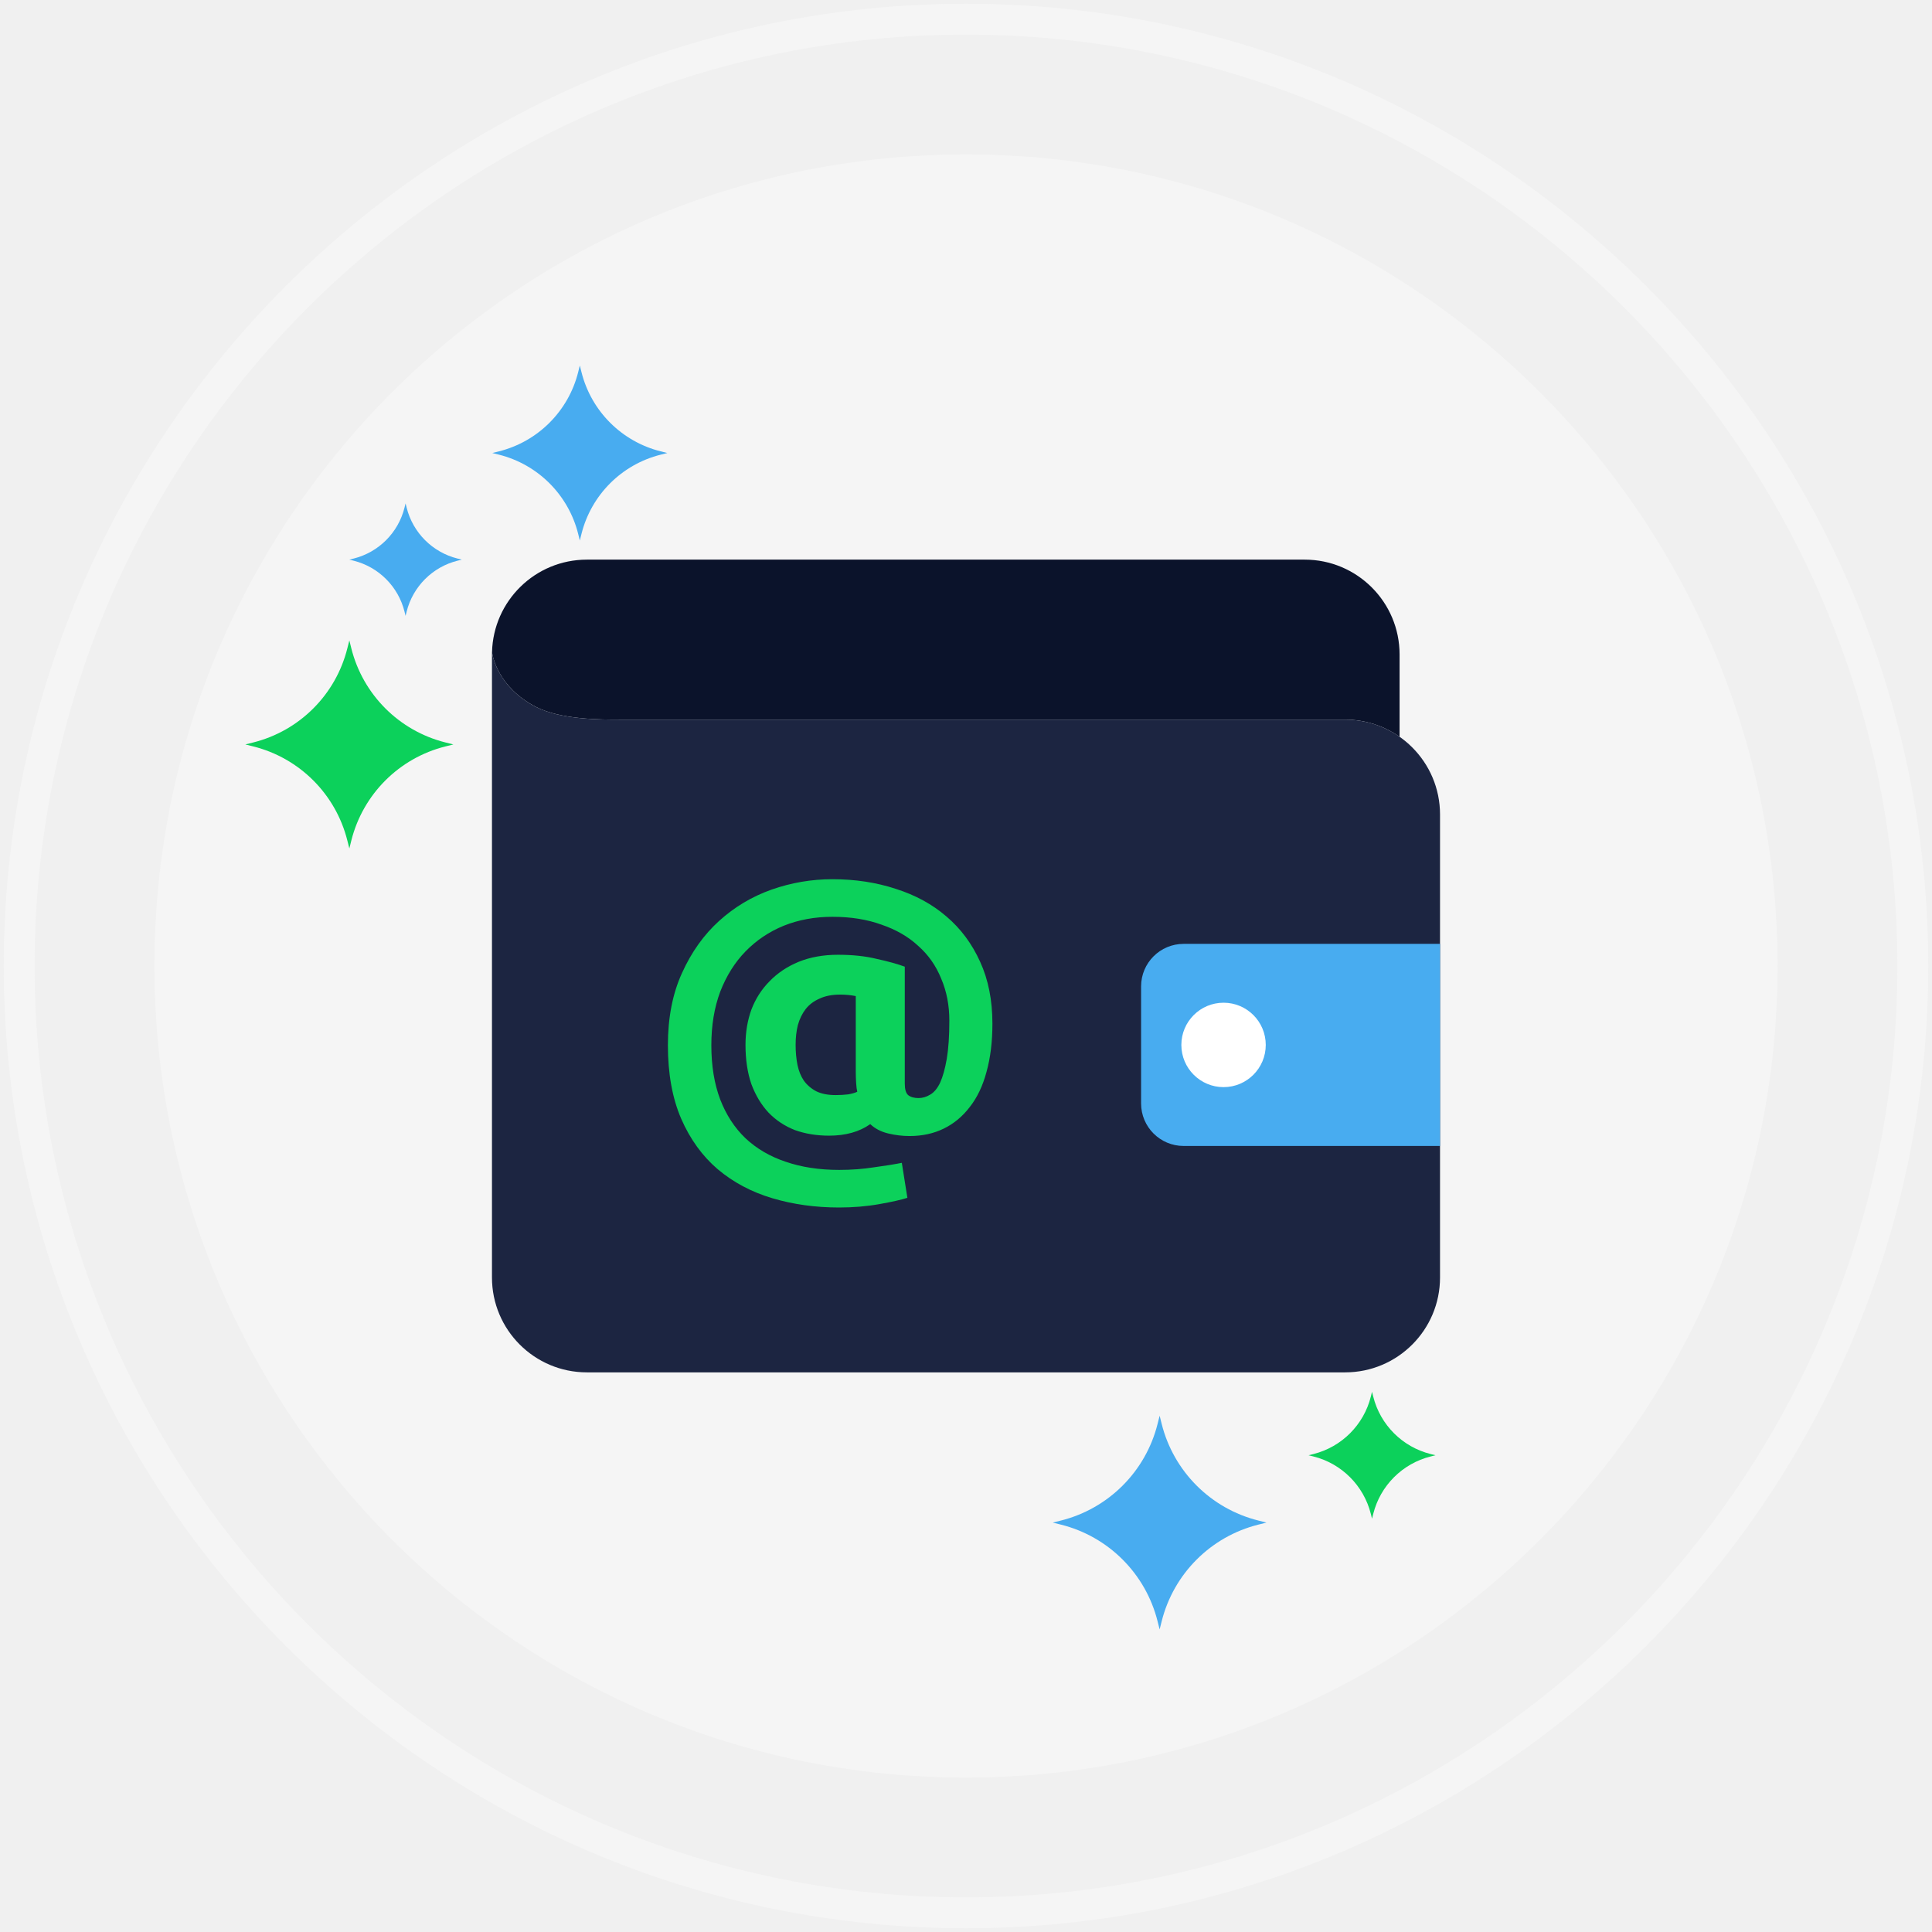
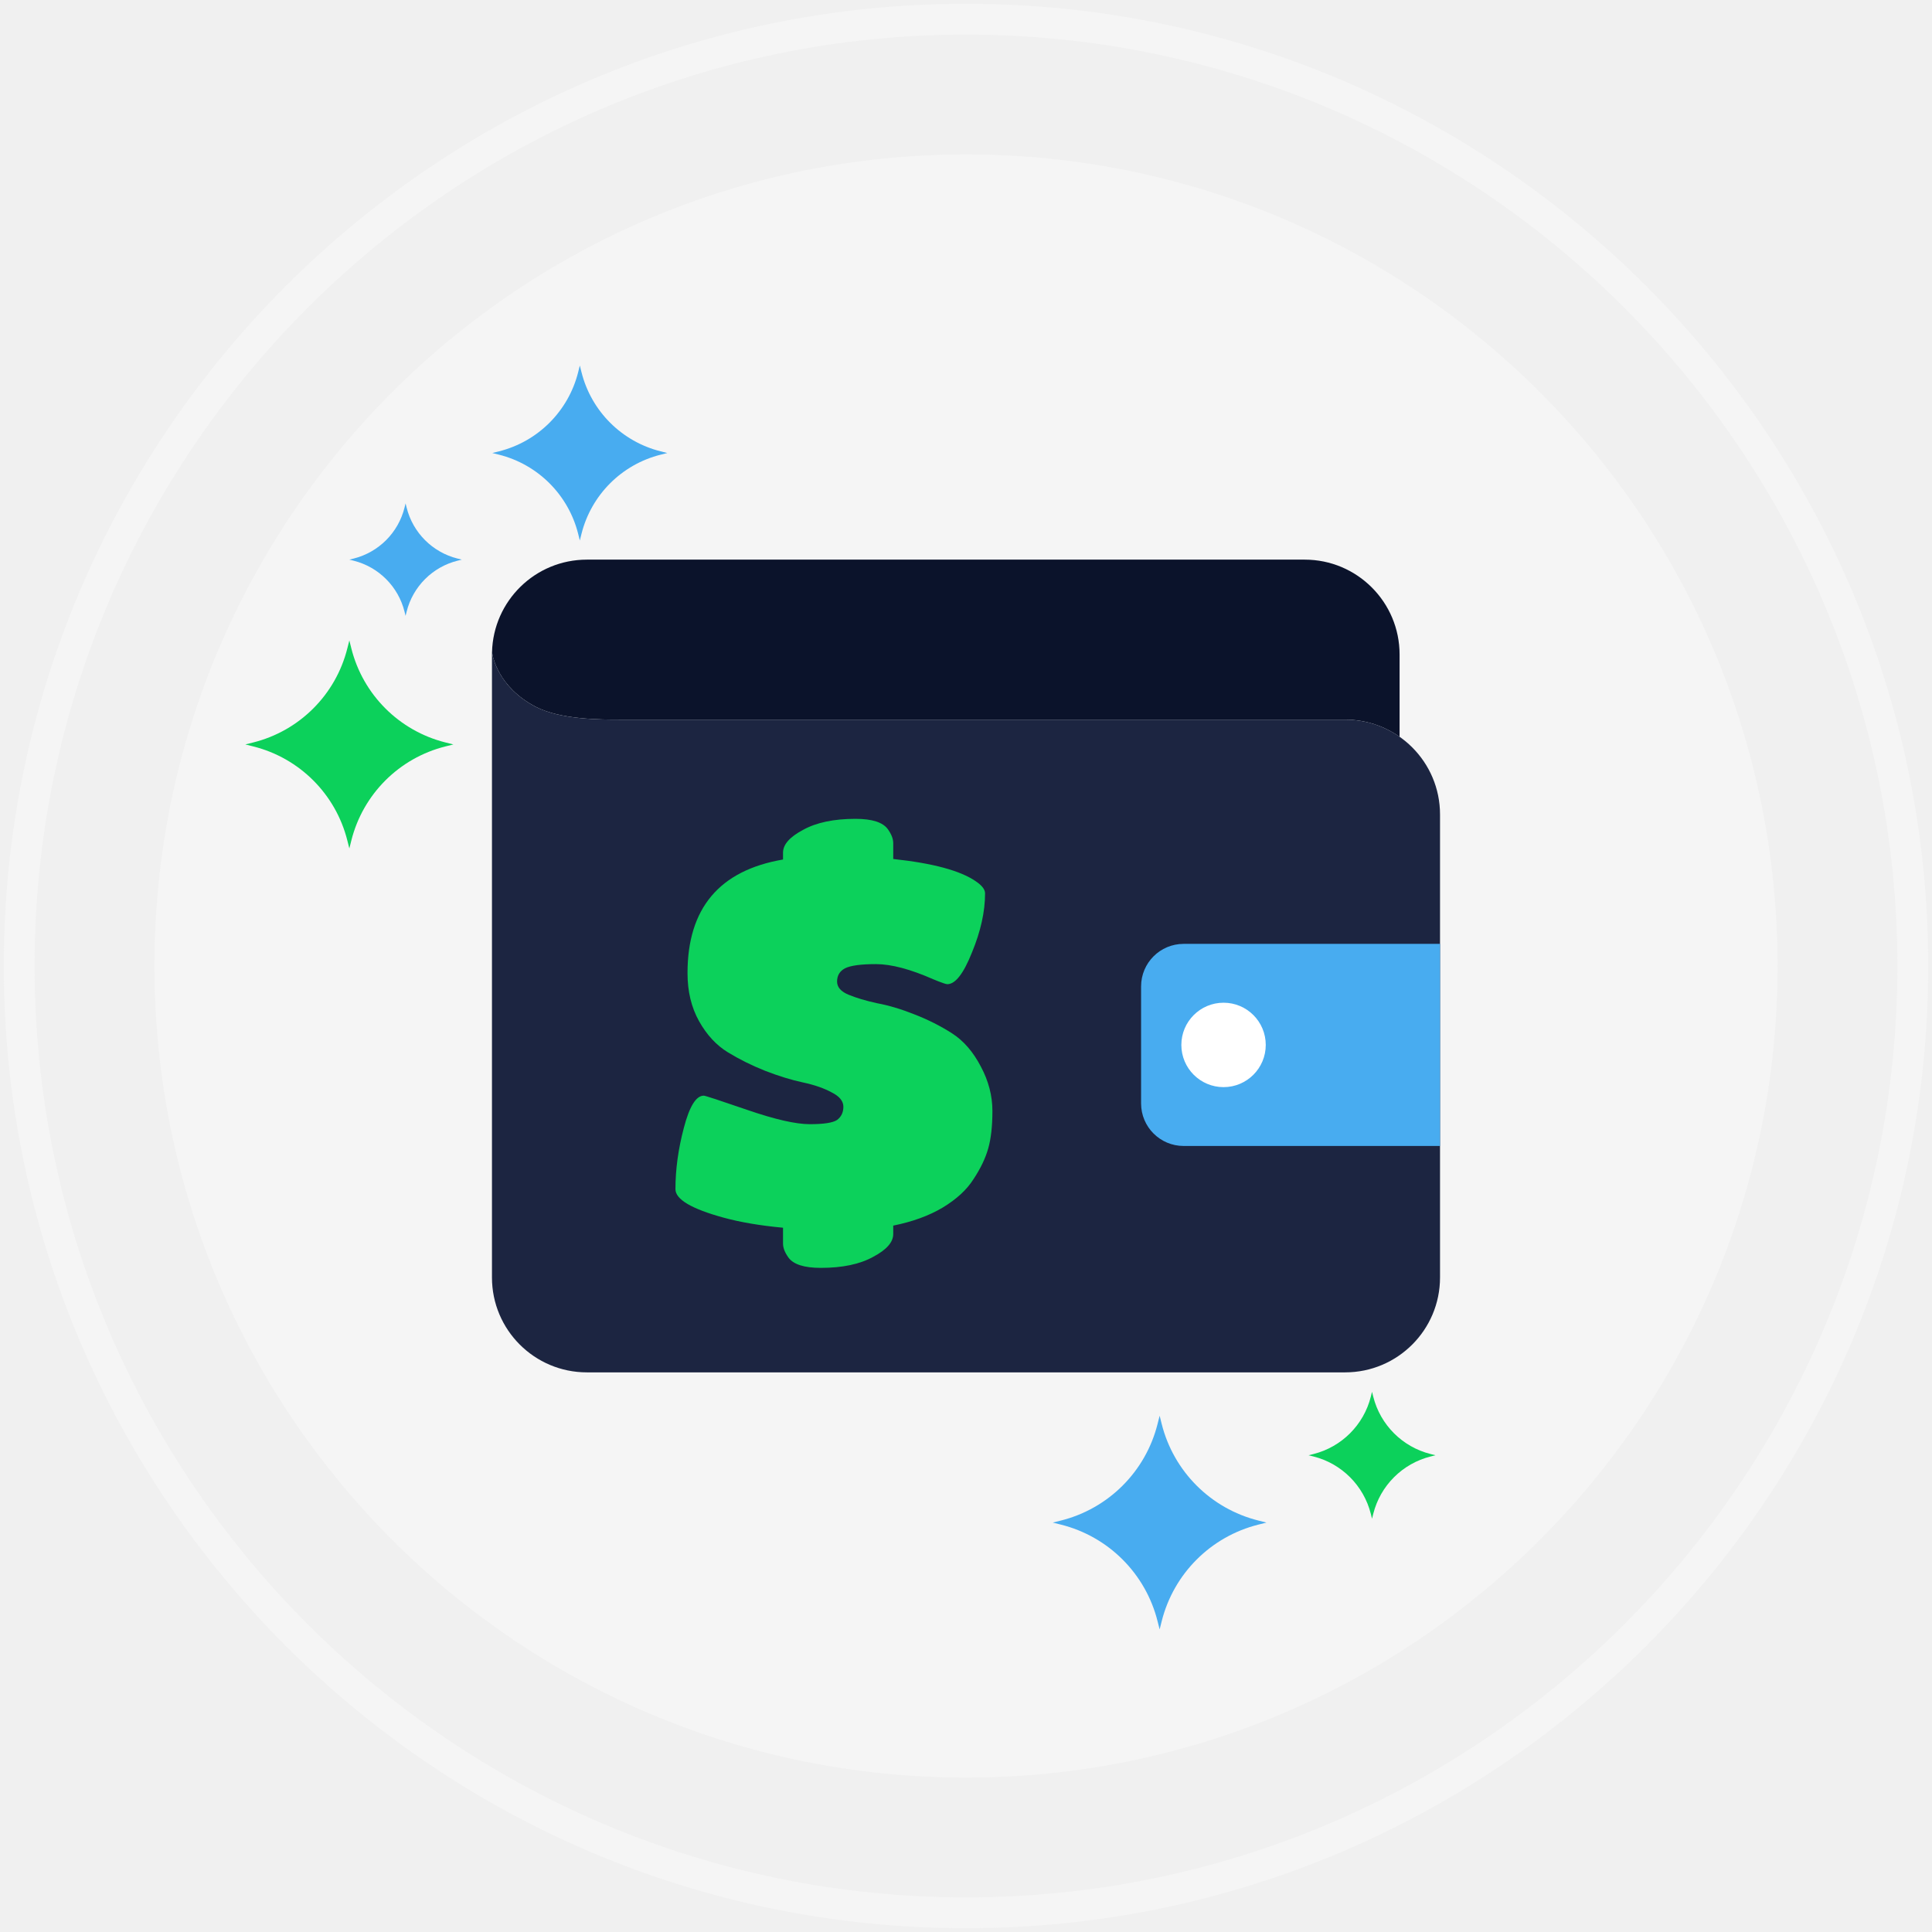
<svg xmlns="http://www.w3.org/2000/svg" width="512" height="512" viewBox="0 0 512 512" fill="none">
  <path d="M255.998 40.93C137.225 40.93 40.93 137.223 40.93 256C40.93 374.777 137.225 471.072 255.998 471.072C374.781 471.072 471.073 374.777 471.073 256C471.073 137.223 374.781 40.93 255.998 40.93Z" fill="#F5F5F5" />
  <path d="M255.998 1C115.391 1 1 115.393 1 256C1 396.607 115.391 511 255.998 511C396.607 511 511 396.607 511 256C511 115.393 396.607 1 255.998 1ZM255.998 502.831C119.896 502.831 9.169 392.102 9.169 256C9.169 119.898 119.896 9.169 255.998 9.169C392.102 9.169 502.831 119.898 502.831 256C502.831 392.102 392.102 502.831 255.998 502.831Z" fill="#F5F5F5" />
  <path d="M175.082 119.61C164.756 117.022 156.688 108.954 154.101 98.63L153.659 96.866L153.22 98.63C150.63 108.954 142.563 117.023 132.238 119.61L130.472 120.053L132.238 120.494C142.562 123.082 150.63 131.148 153.22 141.474L153.659 143.238L154.101 141.474C156.689 131.148 164.756 123.081 175.082 120.494L176.847 120.053L175.082 119.61Z" fill="#48ACF0" />
  <path d="M121.246 148.023C114.611 146.361 109.428 141.176 107.765 134.543L107.481 133.41L107.199 134.543C105.535 141.177 100.351 146.361 93.718 148.023L92.584 148.308L93.718 148.591C100.352 150.254 105.535 155.437 107.199 162.071L107.481 163.205L107.765 162.071C109.428 155.436 114.612 150.254 121.246 148.591L122.38 148.308L121.246 148.023Z" fill="#48ACF0" />
  <path d="M379.138 385.337C371.65 383.461 365.799 377.609 363.922 370.122L363.601 368.844L363.283 370.122C361.405 377.609 355.555 383.461 348.067 385.337L346.787 385.659L348.067 385.978C355.554 387.855 361.404 393.705 363.283 401.193L363.601 402.472L363.922 401.193C365.799 393.705 371.649 387.855 379.138 385.978L380.417 385.659L379.138 385.337Z" fill="#0CD15B" />
  <path d="M333.482 402.962C320.864 399.804 311.014 389.954 307.856 377.341L307.318 375.187L306.773 377.341C303.617 389.954 293.77 399.804 281.151 402.962L279.004 403.501L281.151 404.038C293.771 407.196 303.617 417.048 306.773 429.665L307.318 431.813L307.856 429.665C311.014 417.048 320.864 407.196 333.482 404.038L335.629 403.501L333.482 402.962Z" fill="#48ACF0" />
  <path d="M118.051 196.759C105.772 193.681 96.182 184.092 93.103 171.812L92.582 169.718L92.051 171.812C88.976 184.092 79.39 193.681 67.111 196.759L65.018 197.284L67.111 197.809C79.39 200.882 88.976 210.469 92.051 222.754L92.582 224.848L93.103 222.754C96.182 210.469 105.772 200.882 118.051 197.809L120.148 197.284L118.051 196.759Z" fill="#0CD15B" />
  <path d="M345.757 148.309H155.533C141.847 148.309 130.722 159.237 130.392 172.837C130.542 173.923 131.983 182.088 141.917 187.279C148.544 190.744 159.284 190.704 164.359 190.704H356.471C361.844 190.704 366.819 192.392 370.905 195.261V173.456C370.906 159.568 359.647 148.309 345.757 148.309Z" fill="#0B132B" />
  <path d="M356.473 190.704H164.36C159.285 190.704 148.544 190.744 141.918 187.279C131.26 181.709 130.377 172.713 130.377 172.713V338.539C130.377 352.431 141.64 363.691 155.533 363.691H356.472C370.365 363.691 381.622 352.43 381.622 338.539V215.851C381.623 201.959 370.366 190.704 356.473 190.704Z" fill="#1C2541" />
-   <path d="M241.057 301.061C239.155 301.061 237.252 300.831 235.35 300.371C233.448 299.91 231.873 299.088 230.627 297.905C227.741 299.943 224.1 300.963 219.705 300.963C216.425 300.963 213.407 300.469 210.652 299.483C207.963 298.431 205.634 296.885 203.666 294.847C201.764 292.808 200.255 290.31 199.14 287.35C198.09 284.325 197.565 280.84 197.565 276.895C197.565 273.541 198.09 270.417 199.14 267.524C200.255 264.63 201.862 262.132 203.961 260.027C206.06 257.857 208.619 256.147 211.636 254.898C214.719 253.649 218.196 253.024 222.066 253.024C225.937 253.024 229.348 253.385 232.3 254.109C235.317 254.766 237.81 255.457 239.778 256.18V287.153C239.778 288.666 240.073 289.685 240.664 290.211C241.32 290.737 242.238 291 243.419 291C244.468 291 245.485 290.704 246.469 290.112C247.519 289.52 248.404 288.468 249.126 286.956C249.847 285.378 250.438 283.273 250.897 280.643C251.356 277.947 251.586 274.56 251.586 270.483C251.586 266.406 250.864 262.69 249.421 259.337C248.043 255.917 246.01 253.024 243.32 250.656C240.696 248.223 237.449 246.349 233.579 245.034C229.774 243.653 225.445 242.963 220.59 242.963C215.933 242.963 211.636 243.752 207.7 245.33C203.83 246.908 200.452 249.177 197.565 252.136C194.744 255.029 192.514 258.581 190.874 262.789C189.3 266.998 188.513 271.732 188.513 276.993C188.513 282.451 189.3 287.252 190.874 291.395C192.449 295.472 194.679 298.891 197.565 301.653C200.517 304.415 204.059 306.486 208.192 307.867C212.391 309.314 217.114 310.037 222.362 310.037C225.642 310.037 228.725 309.807 231.611 309.347C234.563 308.952 237.023 308.558 238.991 308.163L240.467 317.435C238.827 317.961 236.334 318.52 232.989 319.112C229.643 319.704 226.101 320 222.362 320C216.064 320 210.16 319.178 204.65 317.534C199.14 315.89 194.318 313.325 190.185 309.84C186.118 306.355 182.904 301.916 180.542 296.524C178.181 291.066 177 284.556 177 276.993C177 269.694 178.246 263.315 180.739 257.857C183.232 252.333 186.512 247.73 190.579 244.048C194.646 240.365 199.271 237.603 204.453 235.762C209.701 233.921 215.08 233 220.59 233C226.625 233 232.234 233.855 237.416 235.565C242.599 237.209 247.06 239.642 250.799 242.864C254.603 246.086 257.588 250.098 259.753 254.898C261.918 259.633 263 265.091 263 271.272C263 276.073 262.475 280.347 261.426 284.095C260.442 287.778 258.966 290.868 256.998 293.367C255.095 295.866 252.799 297.773 250.11 299.088C247.42 300.404 244.403 301.061 241.057 301.061ZM227.183 289.323C227.052 288.797 226.953 288.041 226.888 287.054C226.822 286.002 226.789 285.016 226.789 284.095V263.973C225.478 263.71 224.1 263.578 222.657 263.578C220.492 263.578 218.655 263.94 217.146 264.663C215.638 265.321 214.424 266.241 213.506 267.425C212.587 268.609 211.899 270.023 211.439 271.667C211.046 273.245 210.849 274.988 210.849 276.895C210.849 278.802 211.013 280.577 211.341 282.221C211.669 283.799 212.227 285.18 213.014 286.364C213.867 287.548 214.982 288.501 216.359 289.224C217.737 289.882 219.442 290.211 221.476 290.211C222.657 290.211 223.772 290.145 224.822 290.014C225.871 289.816 226.658 289.586 227.183 289.323Z" fill="#0CD15B" />
+   <path d="M207.51 225.96C207.51 223.813 209.272 221.807 212.795 219.94C216.318 217.98 220.954 217 226.702 217C231.152 217 234.026 217.933 235.325 219.8C236.252 221.107 236.715 222.32 236.715 223.44V227.64C247.192 228.76 254.47 230.72 258.55 233.52C260.219 234.64 261.053 235.713 261.053 236.74C261.053 241.593 259.894 246.82 257.576 252.42C255.351 258.02 253.172 260.82 251.04 260.82C250.669 260.82 249.464 260.4 247.424 259.56C241.305 256.853 236.205 255.5 232.126 255.5C228.139 255.5 225.404 255.873 223.921 256.62C222.53 257.367 221.834 258.533 221.834 260.12C221.834 261.613 222.854 262.78 224.894 263.62C226.934 264.46 229.437 265.207 232.404 265.86C235.464 266.42 238.755 267.4 242.278 268.8C245.894 270.2 249.232 271.88 252.291 273.84C255.351 275.8 257.901 278.74 259.94 282.66C261.98 286.487 263 290.407 263 294.42C263 298.433 262.629 301.747 261.887 304.36C261.146 306.973 259.848 309.68 257.993 312.48C256.232 315.28 253.497 317.8 249.788 320.04C246.172 322.187 241.815 323.773 236.715 324.8V327.04C236.715 329.187 234.954 331.193 231.43 333.06C227.907 335.02 223.272 336 217.523 336C213.073 336 210.199 335.067 208.901 333.2C207.974 331.893 207.51 330.68 207.51 329.56V325.36C201.483 324.8 196.245 323.913 191.795 322.7C183.265 320.367 179 317.847 179 315.14C179 309.913 179.742 304.5 181.225 298.9C182.709 293.207 184.47 290.36 186.51 290.36C186.881 290.36 190.728 291.62 198.053 294.14C205.377 296.66 210.894 297.92 214.603 297.92C218.311 297.92 220.722 297.547 221.834 296.8C222.947 295.96 223.503 294.793 223.503 293.3C223.503 291.807 222.483 290.547 220.444 289.52C218.404 288.4 215.854 287.513 212.795 286.86C209.735 286.207 206.397 285.18 202.781 283.78C199.258 282.38 195.967 280.747 192.907 278.88C189.848 277.013 187.298 274.26 185.258 270.62C183.219 266.98 182.199 262.733 182.199 257.88C182.199 240.707 190.636 230.673 207.51 227.78V225.96Z" fill="#0CD15B" />
  <path d="M313.672 250.135C307.449 250.135 302.4 255.182 302.4 261.407V292.421C302.4 298.648 307.449 303.693 313.672 303.693H381.623V250.134H313.672V250.135Z" fill="#48ACF0" />
  <path d="M324.255 265.73C318.078 265.73 313.07 270.736 313.07 276.915C313.07 283.092 318.078 288.102 324.255 288.102C330.432 288.102 335.438 283.092 335.438 276.915C335.438 270.736 330.432 265.73 324.255 265.73Z" fill="white" />
</svg>
